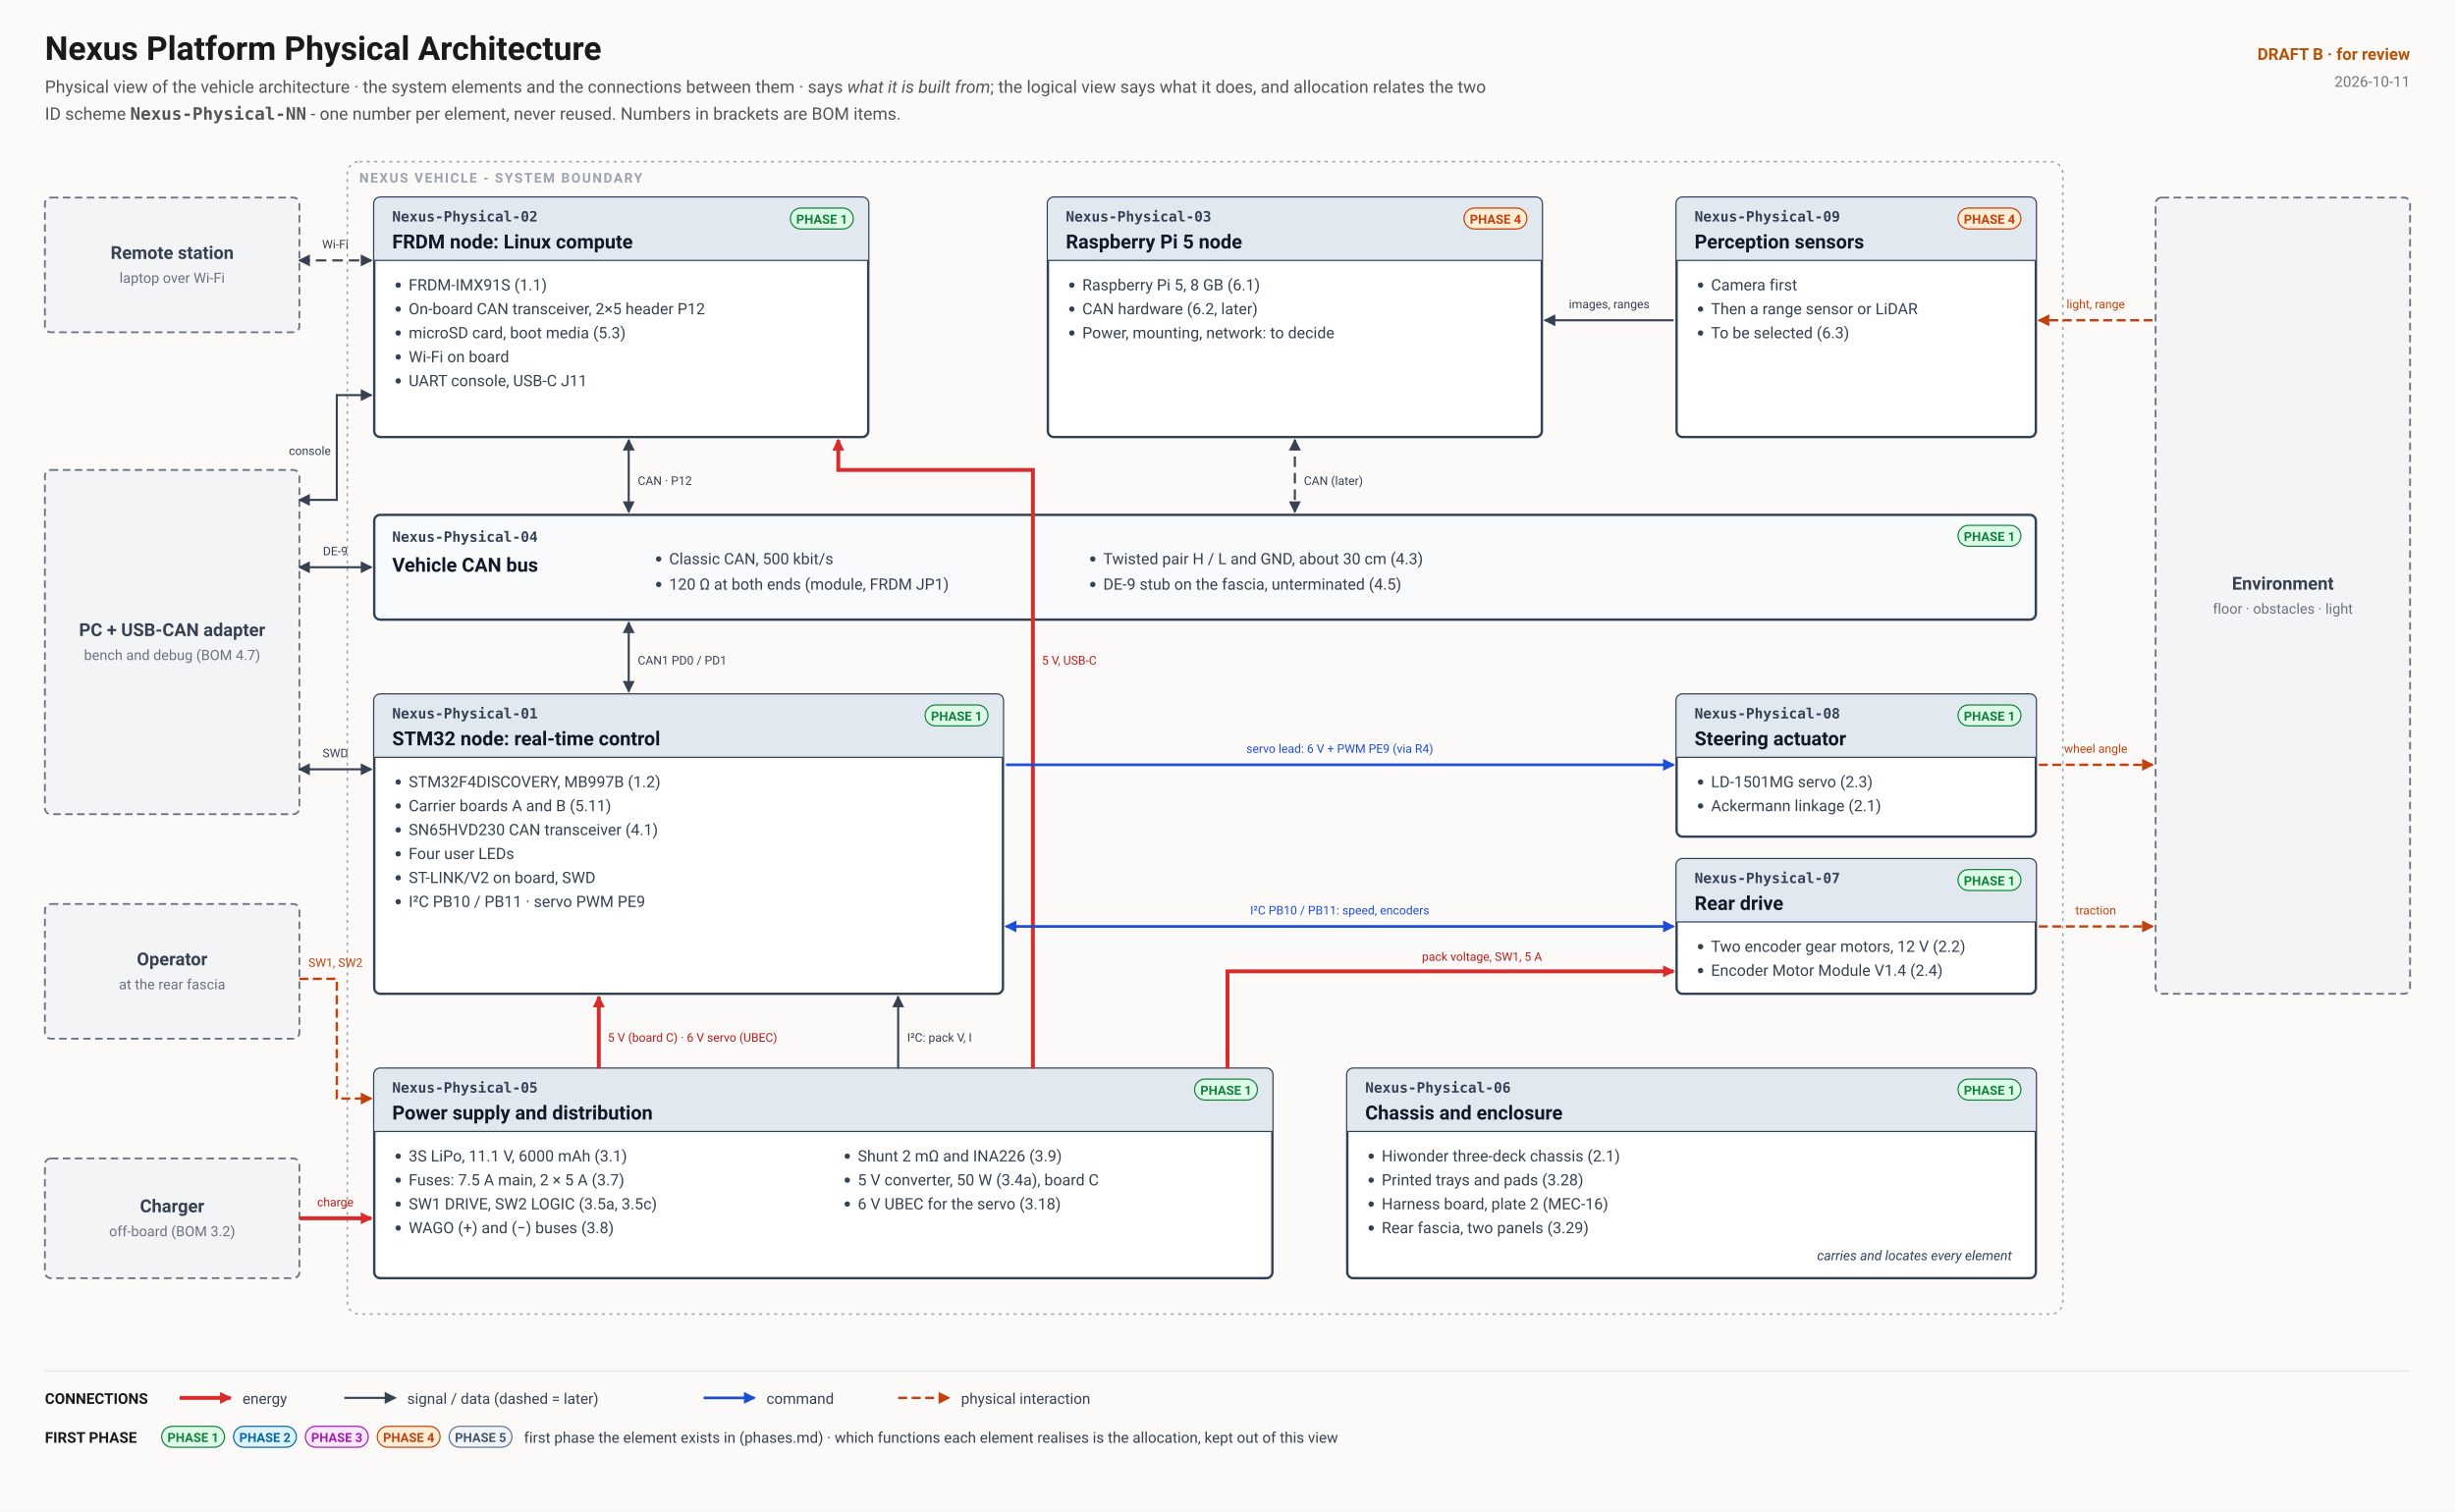
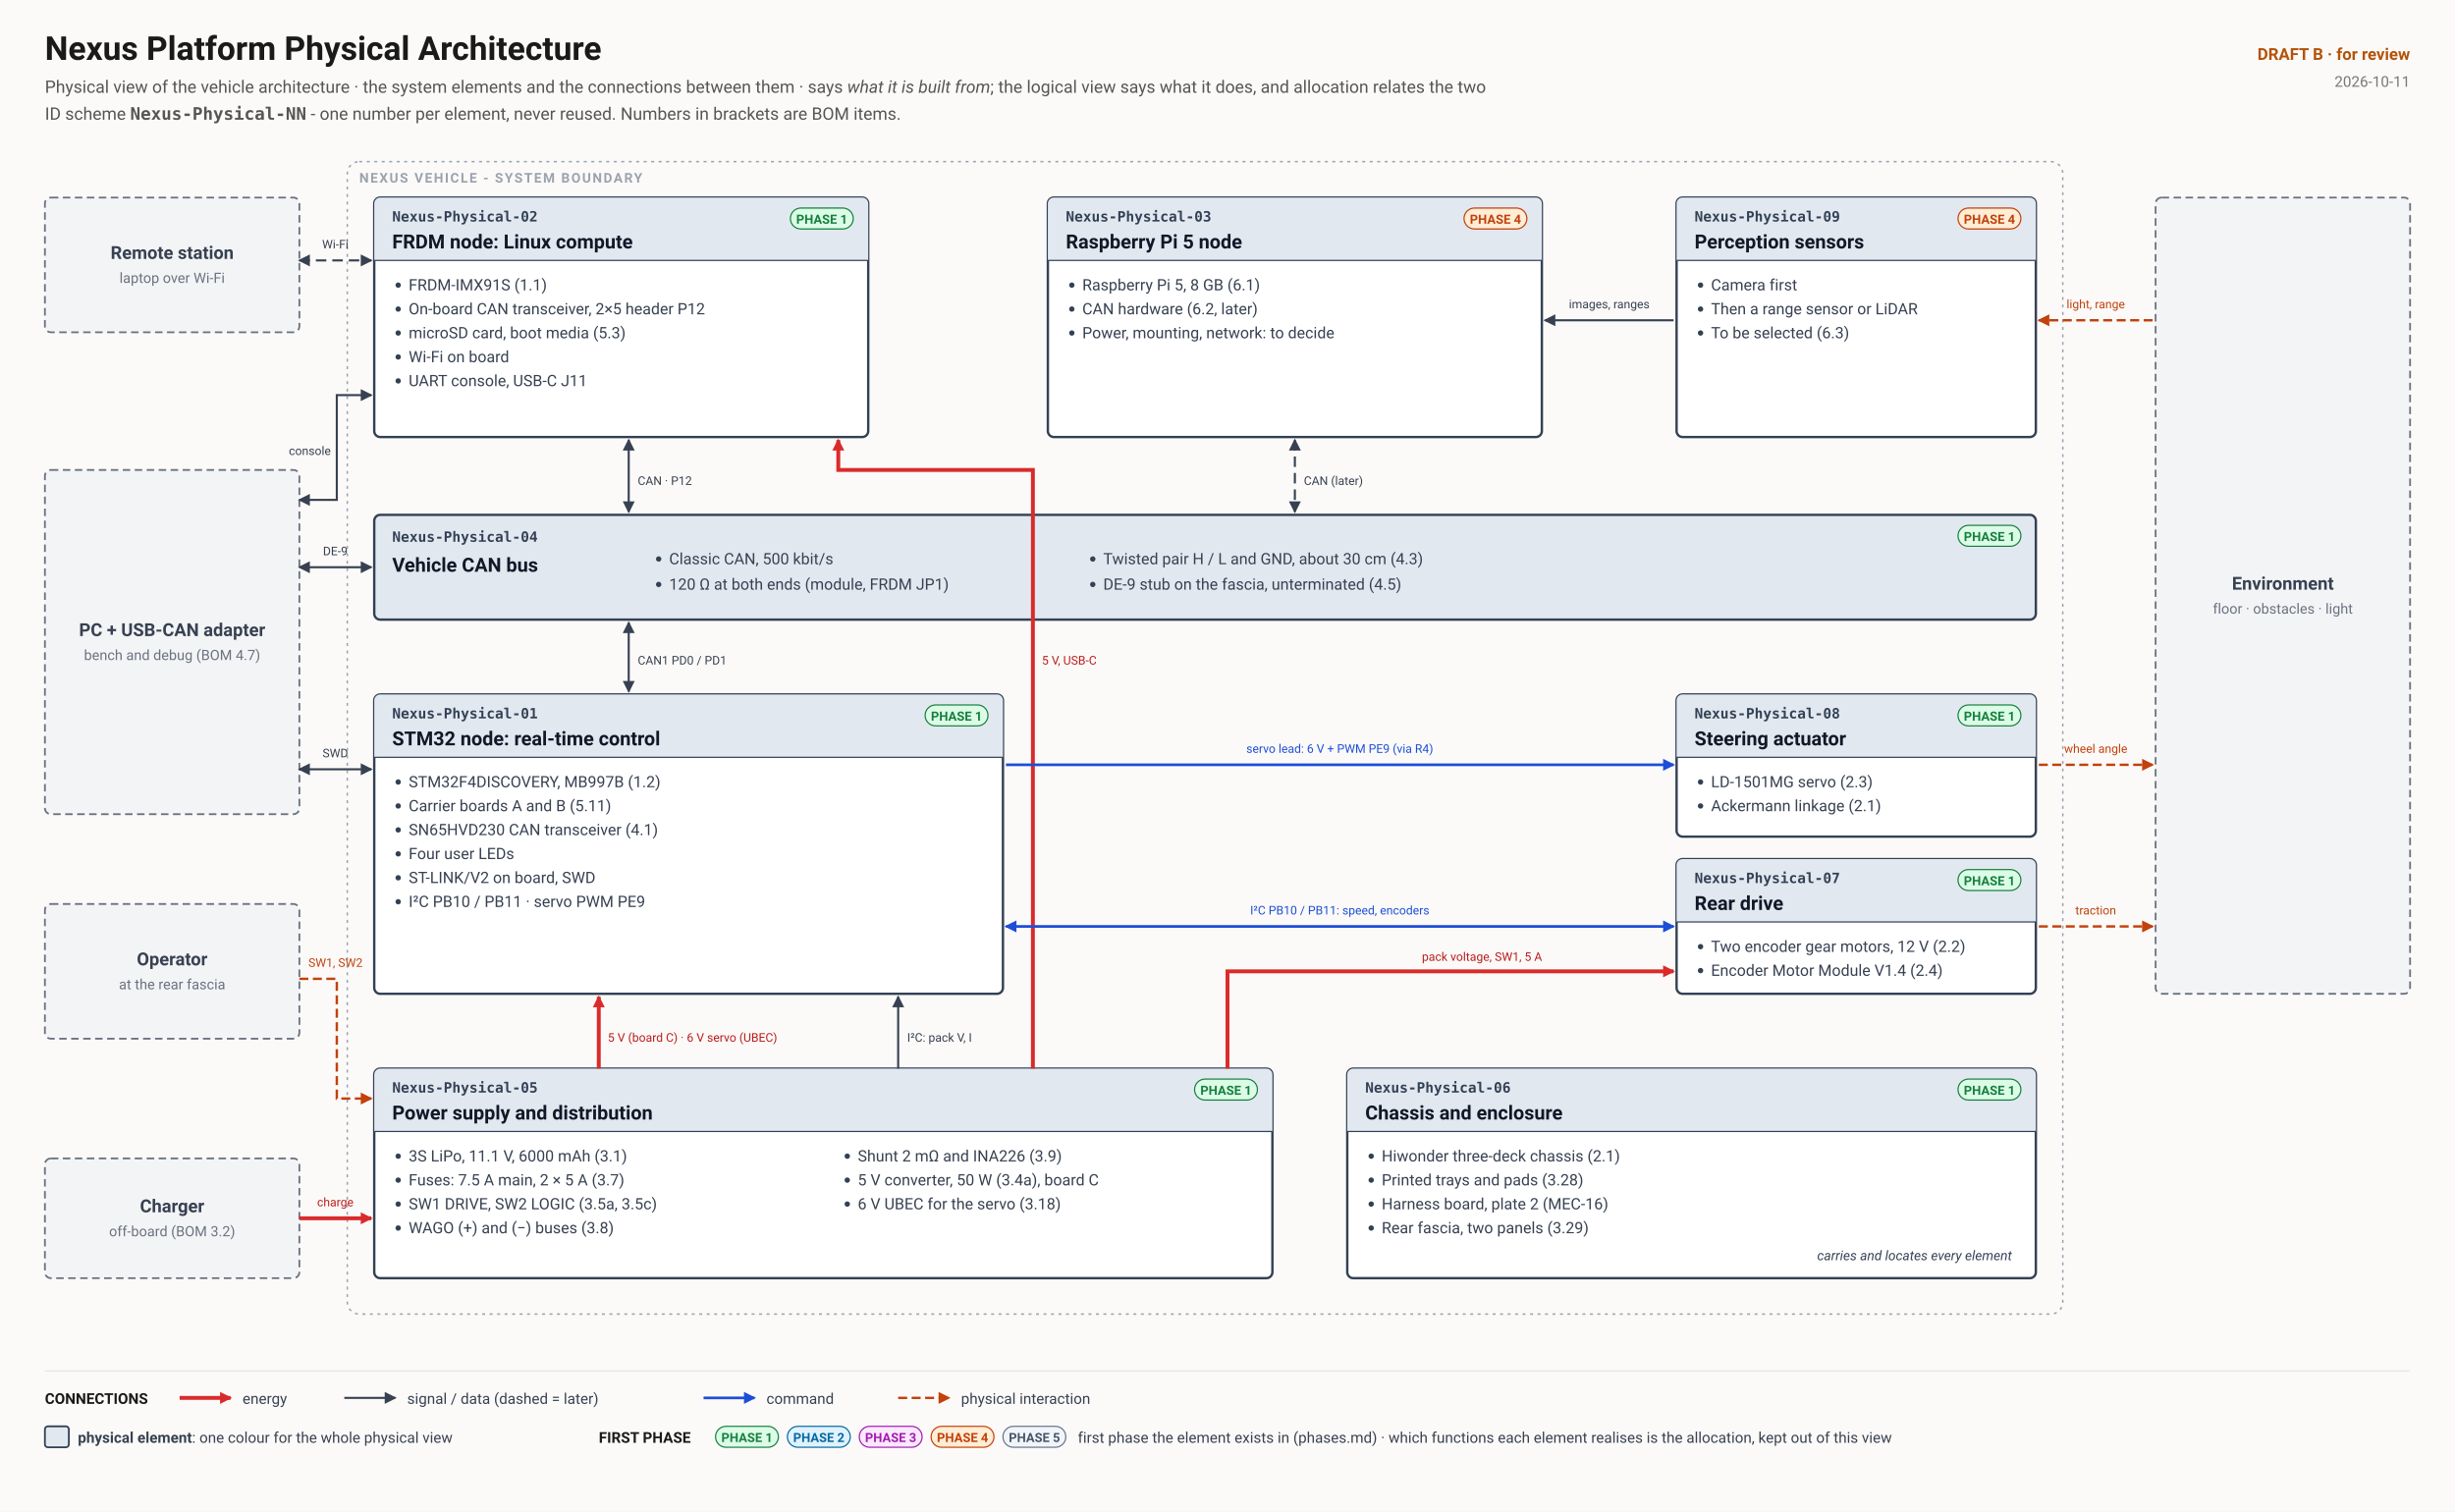
<svg xmlns="http://www.w3.org/2000/svg" width="1640" height="1010" viewBox="0 0 1640 1010" font-family="system-ui, -apple-system, Segoe UI, Roboto, sans-serif">
  <defs>
    <marker id="mi" markerWidth="8" markerHeight="8" refX="7" refY="4" orient="auto" markerUnits="userSpaceOnUse">
      <path d="M0,0 L8,4 L0,8 z" fill="#374151" />
    </marker>
    <marker id="mis" markerWidth="8" markerHeight="8" refX="1" refY="4" orient="auto" markerUnits="userSpaceOnUse">
      <path d="M8,0 L0,4 L8,8 z" fill="#374151" />
    </marker>
    <marker id="mc" markerWidth="8" markerHeight="8" refX="7" refY="4" orient="auto" markerUnits="userSpaceOnUse">
      <path d="M0,0 L8,4 L0,8 z" fill="#1d4ed8" />
    </marker>
    <marker id="mcs" markerWidth="8" markerHeight="8" refX="1" refY="4" orient="auto" markerUnits="userSpaceOnUse">
      <path d="M8,0 L0,4 L8,8 z" fill="#1d4ed8" />
    </marker>
    <marker id="me" markerWidth="8" markerHeight="8" refX="7" refY="4" orient="auto" markerUnits="userSpaceOnUse">
      <path d="M0,0 L8,4 L0,8 z" fill="#d92b2b" />
    </marker>
    <marker id="mes" markerWidth="8" markerHeight="8" refX="1" refY="4" orient="auto" markerUnits="userSpaceOnUse">
      <path d="M8,0 L0,4 L8,8 z" fill="#d92b2b" />
    </marker>
    <marker id="mp" markerWidth="8" markerHeight="8" refX="7" refY="4" orient="auto" markerUnits="userSpaceOnUse">
      <path d="M0,0 L8,4 L0,8 z" fill="#c2410c" />
    </marker>
    <marker id="mps" markerWidth="8" markerHeight="8" refX="1" refY="4" orient="auto" markerUnits="userSpaceOnUse">
      <path d="M8,0 L0,4 L8,8 z" fill="#c2410c" />
    </marker>
  </defs>
  <rect width="1640" height="1010" fill="#fbfaf8" />
  <text x="30" y="40" font-size="22" font-weight="700" fill="#1a1a1a">Nexus Platform Physical Architecture</text>
  <text x="30" y="62" font-size="11.5" fill="#555">Physical view of the vehicle architecture · the system elements and the connections between them · says <tspan font-style="italic">what it is built from</tspan>; the logical view says what it does, and allocation relates the two</text>
  <text x="30" y="80" font-size="11.5" fill="#555">ID scheme <tspan font-family="ui-monospace, Menlo, Consolas, monospace" font-weight="700">Nexus-Physical-NN</tspan> - one number per element, never reused. Numbers in brackets are BOM items.</text>
  <text x="1610" y="40" font-size="11" font-weight="700" fill="#b45309" text-anchor="end">DRAFT B · for review</text>
  <text x="1610" y="58" font-size="10" fill="#777" text-anchor="end">2026-10-11</text>
  <g transform="translate(0,14)">
    <rect x="30" y="118" width="170" height="90" rx="4" fill="#f3f4f6" stroke="#6b7280" stroke-width="1.2" stroke-dasharray="5 3" />
    <text x="115.0" y="159.0" font-size="12" font-weight="700" fill="#374151" text-anchor="middle">Remote station</text>
    <text x="115.0" y="175.0" font-size="9.5" fill="#6b7280" text-anchor="middle">laptop over Wi-Fi</text>
    <rect x="30" y="300" width="170" height="230" rx="4" fill="#f3f4f6" stroke="#6b7280" stroke-width="1.2" stroke-dasharray="5 3" />
    <text x="115.0" y="411.0" font-size="12" font-weight="700" fill="#374151" text-anchor="middle">PC + USB-CAN adapter</text>
    <text x="115.0" y="427.0" font-size="9.5" fill="#6b7280" text-anchor="middle">bench and debug (BOM 4.7)</text>
    <rect x="30" y="590" width="170" height="90" rx="4" fill="#f3f4f6" stroke="#6b7280" stroke-width="1.2" stroke-dasharray="5 3" />
    <text x="115.0" y="631.0" font-size="12" font-weight="700" fill="#374151" text-anchor="middle">Operator</text>
    <text x="115.0" y="647.0" font-size="9.5" fill="#6b7280" text-anchor="middle">at the rear fascia</text>
    <rect x="30" y="760" width="170" height="80" rx="4" fill="#f3f4f6" stroke="#6b7280" stroke-width="1.2" stroke-dasharray="5 3" />
    <text x="115.0" y="796.0" font-size="12" font-weight="700" fill="#374151" text-anchor="middle">Charger</text>
    <text x="115.0" y="812.0" font-size="9.5" fill="#6b7280" text-anchor="middle">off-board (BOM 3.2)</text>
    <rect x="1440" y="118" width="170" height="532" rx="4" fill="#f3f4f6" stroke="#6b7280" stroke-width="1.2" stroke-dasharray="5 3" />
    <text x="1525.0" y="380.0" font-size="12" font-weight="700" fill="#374151" text-anchor="middle">Environment</text>
    <text x="1525.0" y="396.0" font-size="9.5" fill="#6b7280" text-anchor="middle">floor · obstacles · light</text>
    <rect x="232" y="94" width="1146" height="770" rx="8" fill="none" stroke="#9ca3af" stroke-width="1" stroke-dasharray="2 3" />
    <text x="240" y="108" font-size="9" font-weight="700" fill="#9ca3af" letter-spacing="1">NEXUS VEHICLE - SYSTEM BOUNDARY</text>
    <g id="Nexus-Physical-02">
      <rect x="250" y="118" width="330" height="160" rx="4" fill="#ffffff" stroke="#334155" stroke-width="1.6" />
      <path d="M250,122 a4,4 0 0 1 4,-4 h322 a4,4 0 0 1 4,4 v38 h-330 z" fill="#e2e8f0" />
      <line x1="250" y1="160" x2="580" y2="160" stroke="#334155" stroke-width="0.8" />
      <text x="262" y="134" font-size="9.5" font-weight="700" fill="#334155" font-family="ui-monospace, Menlo, Consolas, monospace">Nexus-Physical-02</text>
      <text x="262" y="152" font-size="13" font-weight="700" fill="#111827">FRDM node: Linux compute</text>
      <rect x="528" y="125" width="42" height="14" rx="7" fill="#dcfce7" stroke="#15803d" stroke-width="0.8" />
      <text x="549.0" y="135.5" font-size="8.5" font-weight="700" text-anchor="middle" fill="#15803d">PHASE 1</text>
      <circle cx="266.0" cy="176.5" r="1.8" fill="#334155" />
      <text x="273.0" y="180" font-size="10.5" fill="#374151">FRDM-IMX91S (1.1)</text>
      <circle cx="266.0" cy="192.5" r="1.8" fill="#334155" />
      <text x="273.0" y="196" font-size="10.5" fill="#374151">On-board CAN transceiver, 2×5 header P12</text>
      <circle cx="266.0" cy="208.5" r="1.8" fill="#334155" />
      <text x="273.0" y="212" font-size="10.5" fill="#374151">microSD card, boot media (5.3)</text>
      <circle cx="266.0" cy="224.5" r="1.8" fill="#334155" />
      <text x="273.0" y="228" font-size="10.5" fill="#374151">Wi-Fi on board</text>
      <circle cx="266.0" cy="240.5" r="1.8" fill="#334155" />
      <text x="273.0" y="244" font-size="10.5" fill="#374151">UART console, USB-C J11</text>
    </g>
    <g id="Nexus-Physical-03">
      <rect x="700" y="118" width="330" height="160" rx="4" fill="#ffffff" stroke="#334155" stroke-width="1.6" />
      <path d="M700,122 a4,4 0 0 1 4,-4 h322 a4,4 0 0 1 4,4 v38 h-330 z" fill="#e2e8f0" />
      <line x1="700" y1="160" x2="1030" y2="160" stroke="#334155" stroke-width="0.8" />
      <text x="712" y="134" font-size="9.5" font-weight="700" fill="#334155" font-family="ui-monospace, Menlo, Consolas, monospace">Nexus-Physical-03</text>
      <text x="712" y="152" font-size="13" font-weight="700" fill="#111827">Raspberry Pi 5 node</text>
      <rect x="978" y="125" width="42" height="14" rx="7" fill="#ffedd5" stroke="#c2410c" stroke-width="0.8" />
      <text x="999.0" y="135.5" font-size="8.5" font-weight="700" text-anchor="middle" fill="#c2410c">PHASE 4</text>
      <circle cx="716.0" cy="176.5" r="1.8" fill="#334155" />
      <text x="723.0" y="180" font-size="10.5" fill="#374151">Raspberry Pi 5, 8 GB (6.1)</text>
      <circle cx="716.0" cy="192.5" r="1.8" fill="#334155" />
      <text x="723.0" y="196" font-size="10.5" fill="#374151">CAN hardware (6.2, later)</text>
      <circle cx="716.0" cy="208.5" r="1.8" fill="#334155" />
      <text x="723.0" y="212" font-size="10.5" fill="#374151">Power, mounting, network: to decide</text>
    </g>
    <g id="Nexus-Physical-09">
      <rect x="1120" y="118" width="240" height="160" rx="4" fill="#ffffff" stroke="#334155" stroke-width="1.6" />
      <path d="M1120,122 a4,4 0 0 1 4,-4 h232 a4,4 0 0 1 4,4 v38 h-240 z" fill="#e2e8f0" />
      <line x1="1120" y1="160" x2="1360" y2="160" stroke="#334155" stroke-width="0.8" />
      <text x="1132" y="134" font-size="9.5" font-weight="700" fill="#334155" font-family="ui-monospace, Menlo, Consolas, monospace">Nexus-Physical-09</text>
      <text x="1132" y="152" font-size="13" font-weight="700" fill="#111827">Perception sensors</text>
      <rect x="1308" y="125" width="42" height="14" rx="7" fill="#ffedd5" stroke="#c2410c" stroke-width="0.8" />
      <text x="1329.0" y="135.5" font-size="8.5" font-weight="700" text-anchor="middle" fill="#c2410c">PHASE 4</text>
      <circle cx="1136.0" cy="176.5" r="1.8" fill="#334155" />
      <text x="1143.0" y="180" font-size="10.5" fill="#374151">Camera first</text>
      <circle cx="1136.0" cy="192.5" r="1.8" fill="#334155" />
      <text x="1143.0" y="196" font-size="10.5" fill="#374151">Then a range sensor or LiDAR</text>
      <circle cx="1136.0" cy="208.5" r="1.8" fill="#334155" />
      <text x="1143.0" y="212" font-size="10.5" fill="#374151">To be selected (6.3)</text>
    </g>
    <g id="Nexus-Physical-04">
-       <rect x="250" y="330" width="1110" height="70" rx="4" fill="#f8fafc" stroke="#334155" stroke-width="1.6" />
+       <rect x="250" y="330" width="1110" height="70" rx="4" fill="#e2e8f0" stroke="#334155" stroke-width="1.6" />
      <text x="262" y="348" font-size="9.5" font-weight="700" fill="#334155" font-family="ui-monospace, Menlo, Consolas, monospace">Nexus-Physical-04</text>
      <text x="262" y="368" font-size="13" font-weight="700" fill="#111827">Vehicle CAN bus</text>
      <circle cx="440" cy="359.5" r="1.8" fill="#334155" />
      <text x="447" y="363" font-size="10.5" fill="#374151">Classic CAN, 500 kbit/s</text>
      <circle cx="440" cy="376.5" r="1.8" fill="#334155" />
      <text x="447" y="380" font-size="10.5" fill="#374151">120 Ω at both ends (module, FRDM JP1)</text>
      <circle cx="730" cy="359.5" r="1.8" fill="#334155" />
      <text x="737" y="363" font-size="10.5" fill="#374151">Twisted pair H / L and GND, about 30 cm (4.3)</text>
      <circle cx="730" cy="376.5" r="1.8" fill="#334155" />
      <text x="737" y="380" font-size="10.5" fill="#374151">DE-9 stub on the fascia, unterminated (4.5)</text>
      <rect x="1308" y="337" width="42" height="14" rx="7" fill="#dcfce7" stroke="#15803d" stroke-width="0.8" />
      <text x="1329.0" y="347.5" font-size="8.5" font-weight="700" text-anchor="middle" fill="#15803d">PHASE 1</text>
    </g>
    <g id="Nexus-Physical-01">
      <rect x="250" y="450" width="420" height="200" rx="4" fill="#ffffff" stroke="#334155" stroke-width="1.6" />
      <path d="M250,454 a4,4 0 0 1 4,-4 h412 a4,4 0 0 1 4,4 v38 h-420 z" fill="#e2e8f0" />
      <line x1="250" y1="492" x2="670" y2="492" stroke="#334155" stroke-width="0.8" />
      <text x="262" y="466" font-size="9.5" font-weight="700" fill="#334155" font-family="ui-monospace, Menlo, Consolas, monospace">Nexus-Physical-01</text>
      <text x="262" y="484" font-size="13" font-weight="700" fill="#111827">STM32 node: real-time control</text>
      <rect x="618" y="457" width="42" height="14" rx="7" fill="#dcfce7" stroke="#15803d" stroke-width="0.8" />
      <text x="639.0" y="467.5" font-size="8.5" font-weight="700" text-anchor="middle" fill="#15803d">PHASE 1</text>
      <circle cx="266.0" cy="508.5" r="1.8" fill="#334155" />
      <text x="273.0" y="512" font-size="10.5" fill="#374151">STM32F4DISCOVERY, MB997B (1.2)</text>
      <circle cx="266.0" cy="524.5" r="1.8" fill="#334155" />
      <text x="273.0" y="528" font-size="10.5" fill="#374151">Carrier boards A and B (5.11)</text>
      <circle cx="266.0" cy="540.5" r="1.8" fill="#334155" />
      <text x="273.0" y="544" font-size="10.5" fill="#374151">SN65HVD230 CAN transceiver (4.1)</text>
      <circle cx="266.0" cy="556.5" r="1.8" fill="#334155" />
      <text x="273.0" y="560" font-size="10.5" fill="#374151">Four user LEDs</text>
      <circle cx="266.0" cy="572.5" r="1.8" fill="#334155" />
      <text x="273.0" y="576" font-size="10.5" fill="#374151">ST-LINK/V2 on board, SWD</text>
      <circle cx="266.0" cy="588.5" r="1.8" fill="#334155" />
      <text x="273.0" y="592" font-size="10.5" fill="#374151">I²C PB10 / PB11 · servo PWM PE9</text>
    </g>
    <g id="Nexus-Physical-08">
      <rect x="1120" y="450" width="240" height="95" rx="4" fill="#ffffff" stroke="#334155" stroke-width="1.6" />
      <path d="M1120,454 a4,4 0 0 1 4,-4 h232 a4,4 0 0 1 4,4 v38 h-240 z" fill="#e2e8f0" />
      <line x1="1120" y1="492" x2="1360" y2="492" stroke="#334155" stroke-width="0.8" />
      <text x="1132" y="466" font-size="9.5" font-weight="700" fill="#334155" font-family="ui-monospace, Menlo, Consolas, monospace">Nexus-Physical-08</text>
      <text x="1132" y="484" font-size="13" font-weight="700" fill="#111827">Steering actuator</text>
      <rect x="1308" y="457" width="42" height="14" rx="7" fill="#dcfce7" stroke="#15803d" stroke-width="0.8" />
      <text x="1329.0" y="467.5" font-size="8.5" font-weight="700" text-anchor="middle" fill="#15803d">PHASE 1</text>
      <circle cx="1136.0" cy="508.5" r="1.8" fill="#334155" />
      <text x="1143.0" y="512" font-size="10.5" fill="#374151">LD-1501MG servo (2.3)</text>
      <circle cx="1136.0" cy="524.5" r="1.8" fill="#334155" />
      <text x="1143.0" y="528" font-size="10.5" fill="#374151">Ackermann linkage (2.1)</text>
    </g>
    <g id="Nexus-Physical-07">
      <rect x="1120" y="560" width="240" height="90" rx="4" fill="#ffffff" stroke="#334155" stroke-width="1.6" />
      <path d="M1120,564 a4,4 0 0 1 4,-4 h232 a4,4 0 0 1 4,4 v38 h-240 z" fill="#e2e8f0" />
      <line x1="1120" y1="602" x2="1360" y2="602" stroke="#334155" stroke-width="0.8" />
      <text x="1132" y="576" font-size="9.5" font-weight="700" fill="#334155" font-family="ui-monospace, Menlo, Consolas, monospace">Nexus-Physical-07</text>
      <text x="1132" y="594" font-size="13" font-weight="700" fill="#111827">Rear drive</text>
      <rect x="1308" y="567" width="42" height="14" rx="7" fill="#dcfce7" stroke="#15803d" stroke-width="0.8" />
      <text x="1329.0" y="577.5" font-size="8.5" font-weight="700" text-anchor="middle" fill="#15803d">PHASE 1</text>
      <circle cx="1136.0" cy="618.5" r="1.8" fill="#334155" />
      <text x="1143.0" y="622" font-size="10.5" fill="#374151">Two encoder gear motors, 12 V (2.2)</text>
      <circle cx="1136.0" cy="634.5" r="1.8" fill="#334155" />
      <text x="1143.0" y="638" font-size="10.5" fill="#374151">Encoder Motor Module V1.4 (2.4)</text>
    </g>
    <g id="Nexus-Physical-05">
      <rect x="250" y="700" width="600" height="140" rx="4" fill="#ffffff" stroke="#334155" stroke-width="1.6" />
      <path d="M250,704 a4,4 0 0 1 4,-4 h592 a4,4 0 0 1 4,4 v38 h-600 z" fill="#e2e8f0" />
      <line x1="250" y1="742" x2="850" y2="742" stroke="#334155" stroke-width="0.8" />
      <text x="262" y="716" font-size="9.5" font-weight="700" fill="#334155" font-family="ui-monospace, Menlo, Consolas, monospace">Nexus-Physical-05</text>
      <text x="262" y="734" font-size="13" font-weight="700" fill="#111827">Power supply and distribution</text>
      <rect x="798" y="707" width="42" height="14" rx="7" fill="#dcfce7" stroke="#15803d" stroke-width="0.8" />
      <text x="819.0" y="717.5" font-size="8.5" font-weight="700" text-anchor="middle" fill="#15803d">PHASE 1</text>
      <circle cx="266.0" cy="758.5" r="1.8" fill="#334155" />
      <text x="273.0" y="762" font-size="10.5" fill="#374151">3S LiPo, 11.1 V, 6000 mAh (3.1)</text>
      <circle cx="266.0" cy="774.5" r="1.8" fill="#334155" />
      <text x="273.0" y="778" font-size="10.5" fill="#374151">Fuses: 7.5 A main, 2 × 5 A (3.7)</text>
      <circle cx="266.0" cy="790.5" r="1.8" fill="#334155" />
      <text x="273.0" y="794" font-size="10.5" fill="#374151">SW1 DRIVE, SW2 LOGIC (3.5a, 3.5c)</text>
      <circle cx="266.0" cy="806.5" r="1.8" fill="#334155" />
      <text x="273.0" y="810" font-size="10.5" fill="#374151">WAGO (+) and (−) buses (3.8)</text>
      <circle cx="566.0" cy="758.5" r="1.8" fill="#334155" />
      <text x="573.0" y="762" font-size="10.5" fill="#374151">Shunt 2 mΩ and INA226 (3.9)</text>
      <circle cx="566.0" cy="774.5" r="1.8" fill="#334155" />
      <text x="573.0" y="778" font-size="10.5" fill="#374151">5 V converter, 50 W (3.4a), board C</text>
      <circle cx="566.0" cy="790.5" r="1.8" fill="#334155" />
      <text x="573.0" y="794" font-size="10.5" fill="#374151">6 V UBEC for the servo (3.18)</text>
    </g>
    <g id="Nexus-Physical-06">
      <rect x="900" y="700" width="460" height="140" rx="4" fill="#ffffff" stroke="#334155" stroke-width="1.6" />
      <path d="M900,704 a4,4 0 0 1 4,-4 h452 a4,4 0 0 1 4,4 v38 h-460 z" fill="#e2e8f0" />
      <line x1="900" y1="742" x2="1360" y2="742" stroke="#334155" stroke-width="0.8" />
      <text x="912" y="716" font-size="9.5" font-weight="700" fill="#334155" font-family="ui-monospace, Menlo, Consolas, monospace">Nexus-Physical-06</text>
      <text x="912" y="734" font-size="13" font-weight="700" fill="#111827">Chassis and enclosure</text>
      <rect x="1308" y="707" width="42" height="14" rx="7" fill="#dcfce7" stroke="#15803d" stroke-width="0.8" />
      <text x="1329.0" y="717.5" font-size="8.5" font-weight="700" text-anchor="middle" fill="#15803d">PHASE 1</text>
      <circle cx="916.0" cy="758.5" r="1.8" fill="#334155" />
      <text x="923.0" y="762" font-size="10.5" fill="#374151">Hiwonder three-deck chassis (2.1)</text>
      <circle cx="916.0" cy="774.5" r="1.8" fill="#334155" />
      <text x="923.0" y="778" font-size="10.5" fill="#374151">Printed trays and pads (3.28)</text>
      <circle cx="916.0" cy="790.5" r="1.8" fill="#334155" />
      <text x="923.0" y="794" font-size="10.5" fill="#374151">Harness board, plate 2 (MEC-16)</text>
      <circle cx="916.0" cy="806.5" r="1.8" fill="#334155" />
      <text x="923.0" y="810" font-size="10.5" fill="#374151">Rear fascia, two panels (3.29)</text>
    </g>
    <text x="1344" y="828" font-size="9" font-style="italic" fill="#334155" text-anchor="end">carries and locates every element</text>
    <path d="M400,700 L400,652" fill="none" stroke="#d92b2b" stroke-width="2.6" marker-end="url(#me)" />
    <text x="406" y="682" font-size="8" fill="#b91c1c" text-anchor="start">5 V (board C) · 6 V servo (UBEC)</text>
    <path d="M690,700 L690,300 L560,300 L560,280" fill="none" stroke="#d92b2b" stroke-width="2.6" marker-end="url(#me)" />
    <text x="696" y="430" font-size="8" fill="#b91c1c" text-anchor="start">5 V, USB-C</text>
    <path d="M820,700 L820,635 L1118,635" fill="none" stroke="#d92b2b" stroke-width="2.6" marker-end="url(#me)" />
    <text x="990" y="628" font-size="8" fill="#b91c1c" text-anchor="middle">pack voltage, SW1, 5 A</text>
    <path d="M200,800 L248,800" fill="none" stroke="#d92b2b" stroke-width="2.6" marker-end="url(#me)" />
    <text x="224" y="792" font-size="8" fill="#b91c1c" text-anchor="middle">charge</text>
    <path d="M420,280 L420,328" fill="none" stroke="#374151" stroke-width="1.4" marker-start="url(#mis)" marker-end="url(#mi)" />
    <text x="426" y="310" font-size="8" fill="#374151" text-anchor="start">CAN · P12</text>
    <path d="M420,402 L420,448" fill="none" stroke="#374151" stroke-width="1.4" marker-start="url(#mis)" marker-end="url(#mi)" />
    <text x="426" y="430" font-size="8" fill="#374151" text-anchor="start">CAN1 PD0 / PD1</text>
    <path d="M865,280 L865,328" fill="none" stroke="#374151" stroke-width="1.4" stroke-dasharray="7 4" marker-start="url(#mis)" marker-end="url(#mi)" />
    <text x="871" y="310" font-size="8" fill="#374151" text-anchor="start">CAN (later)</text>
    <path d="M200,365 L248,365" fill="none" stroke="#374151" stroke-width="1.4" marker-start="url(#mis)" marker-end="url(#mi)" />
    <text x="224" y="357" font-size="8" fill="#374151" text-anchor="middle">DE-9</text>
    <path d="M600,700 L600,652" fill="none" stroke="#374151" stroke-width="1.4" marker-end="url(#mi)" />
    <text x="606" y="682" font-size="8" fill="#374151" text-anchor="start">I²C: pack V, I</text>
    <path d="M672,497 L1118,497" fill="none" stroke="#1d4ed8" stroke-width="1.8" marker-end="url(#mc)" />
    <text x="895" y="489" font-size="8" fill="#1d4ed8" text-anchor="middle">servo lead: 6 V + PWM PE9 (via R4)</text>
    <path d="M672,605 L1118,605" fill="none" stroke="#1d4ed8" stroke-width="1.8" marker-start="url(#mcs)" marker-end="url(#mc)" />
    <text x="895" y="597" font-size="8" fill="#1d4ed8" text-anchor="middle">I²C PB10 / PB11: speed, encoders</text>
    <path d="M1118,200 L1032,200" fill="none" stroke="#374151" stroke-width="1.4" marker-end="url(#mi)" />
    <text x="1075" y="192" font-size="8" fill="#374151" text-anchor="middle">images, ranges</text>
    <path d="M200,320 L225,320 L225,250 L248,250" fill="none" stroke="#374151" stroke-width="1.4" marker-start="url(#mis)" marker-end="url(#mi)" />
    <text x="221" y="290" font-size="8" fill="#374151" text-anchor="end">console</text>
    <path d="M200,500 L248,500" fill="none" stroke="#374151" stroke-width="1.4" marker-start="url(#mis)" marker-end="url(#mi)" />
    <text x="224" y="492" font-size="8" fill="#374151" text-anchor="middle">SWD</text>
    <path d="M200,160 L248,160" fill="none" stroke="#374151" stroke-width="1.4" stroke-dasharray="7 4" marker-start="url(#mis)" marker-end="url(#mi)" />
    <text x="224" y="152" font-size="8" fill="#374151" text-anchor="middle">Wi-Fi</text>
    <path d="M200,640 L225,640 L225,720 L248,720" fill="none" stroke="#c2410c" stroke-width="1.6" stroke-dasharray="6 3" marker-end="url(#mp)" />
    <text x="206" y="632" font-size="8" fill="#c2410c" text-anchor="start">SW1, SW2</text>
    <path d="M1438,200 L1362,200" fill="none" stroke="#c2410c" stroke-width="1.6" stroke-dasharray="6 3" marker-end="url(#mp)" />
    <text x="1400" y="192" font-size="8" fill="#c2410c" text-anchor="middle">light, range</text>
    <path d="M1362,497 L1438,497" fill="none" stroke="#c2410c" stroke-width="1.6" stroke-dasharray="6 3" marker-end="url(#mp)" />
    <text x="1400" y="489" font-size="8" fill="#c2410c" text-anchor="middle">wheel angle</text>
    <path d="M1362,605 L1438,605" fill="none" stroke="#c2410c" stroke-width="1.6" stroke-dasharray="6 3" marker-end="url(#mp)" />
    <text x="1400" y="597" font-size="8" fill="#c2410c" text-anchor="middle">traction</text>
    <line x1="30" y1="902" x2="1610" y2="902" stroke="#e5e7eb" />
    <text x="30" y="924" font-size="10" font-weight="700" fill="#1a1a1a">CONNECTIONS</text>
    <path d="M120,920 L154,920" fill="none" stroke="#d92b2b" stroke-width="2.6" marker-end="url(#me)" />
    <text x="162" y="924" font-size="10" fill="#374151">energy</text>
    <path d="M230,920 L264,920" fill="none" stroke="#374151" stroke-width="1.4" marker-end="url(#mi)" />
    <text x="272" y="924" font-size="10" fill="#374151">signal / data (dashed = later)</text>
    <path d="M470,920 L504,920" fill="none" stroke="#1d4ed8" stroke-width="1.8" marker-end="url(#mc)" />
    <text x="512" y="924" font-size="10" fill="#374151">command</text>
    <path d="M600,920 L634,920" fill="none" stroke="#c2410c" stroke-width="1.6" stroke-dasharray="6 3" marker-end="url(#mp)" />
    <text x="642" y="924" font-size="10" fill="#374151">physical interaction</text>
-     <text x="30" y="950" font-size="10" font-weight="700" fill="#1a1a1a">FIRST PHASE</text>
-     <rect x="108" y="939" width="42" height="14" rx="7" fill="#dcfce7" stroke="#15803d" stroke-width="0.8" />
-     <text x="129.0" y="949.5" font-size="8.5" font-weight="700" text-anchor="middle" fill="#15803d">PHASE 1</text>
-     <rect x="156" y="939" width="42" height="14" rx="7" fill="#e0f2fe" stroke="#0369a1" stroke-width="0.8" />
-     <text x="177.0" y="949.5" font-size="8.5" font-weight="700" text-anchor="middle" fill="#0369a1">PHASE 2</text>
-     <rect x="204" y="939" width="42" height="14" rx="7" fill="#fae8ff" stroke="#a21caf" stroke-width="0.8" />
-     <text x="225.0" y="949.5" font-size="8.5" font-weight="700" text-anchor="middle" fill="#a21caf">PHASE 3</text>
-     <rect x="252" y="939" width="42" height="14" rx="7" fill="#ffedd5" stroke="#c2410c" stroke-width="0.8" />
-     <text x="273.0" y="949.5" font-size="8.5" font-weight="700" text-anchor="middle" fill="#c2410c">PHASE 4</text>
-     <rect x="300" y="939" width="42" height="14" rx="7" fill="#f1f5f9" stroke="#64748b" stroke-width="0.8" />
-     <text x="321.0" y="949.5" font-size="8.5" font-weight="700" text-anchor="middle" fill="#475569">PHASE 5</text>
-     <text x="350" y="950" font-size="10" fill="#374151">first phase the element exists in (phases.md) · which functions each element realises is the allocation, kept out of this view</text>
+     <rect x="30" y="939" width="16" height="14" rx="2" fill="#e2e8f0" stroke="#334155" stroke-width="1.2" />
+     <text x="52" y="950" font-size="10" fill="#374151">
+       <tspan font-weight="700">physical element</tspan>: one colour for the whole physical view</text>
+     <text x="400" y="950" font-size="10" font-weight="700" fill="#1a1a1a">FIRST PHASE</text>
+     <rect x="478" y="939" width="42" height="14" rx="7" fill="#dcfce7" stroke="#15803d" stroke-width="0.8" />
+     <text x="499.0" y="949.5" font-size="8.5" font-weight="700" text-anchor="middle" fill="#15803d">PHASE 1</text>
+     <rect x="526" y="939" width="42" height="14" rx="7" fill="#e0f2fe" stroke="#0369a1" stroke-width="0.8" />
+     <text x="547.0" y="949.5" font-size="8.5" font-weight="700" text-anchor="middle" fill="#0369a1">PHASE 2</text>
+     <rect x="574" y="939" width="42" height="14" rx="7" fill="#fae8ff" stroke="#a21caf" stroke-width="0.8" />
+     <text x="595.0" y="949.5" font-size="8.5" font-weight="700" text-anchor="middle" fill="#a21caf">PHASE 3</text>
+     <rect x="622" y="939" width="42" height="14" rx="7" fill="#ffedd5" stroke="#c2410c" stroke-width="0.8" />
+     <text x="643.0" y="949.5" font-size="8.5" font-weight="700" text-anchor="middle" fill="#c2410c">PHASE 4</text>
+     <rect x="670" y="939" width="42" height="14" rx="7" fill="#f1f5f9" stroke="#64748b" stroke-width="0.8" />
+     <text x="691.0" y="949.5" font-size="8.5" font-weight="700" text-anchor="middle" fill="#475569">PHASE 5</text>
+     <text x="720" y="950" font-size="10" fill="#374151">first phase the element exists in (phases.md) · which functions each element realises is the allocation, kept out of this view</text>
  </g>
</svg>
